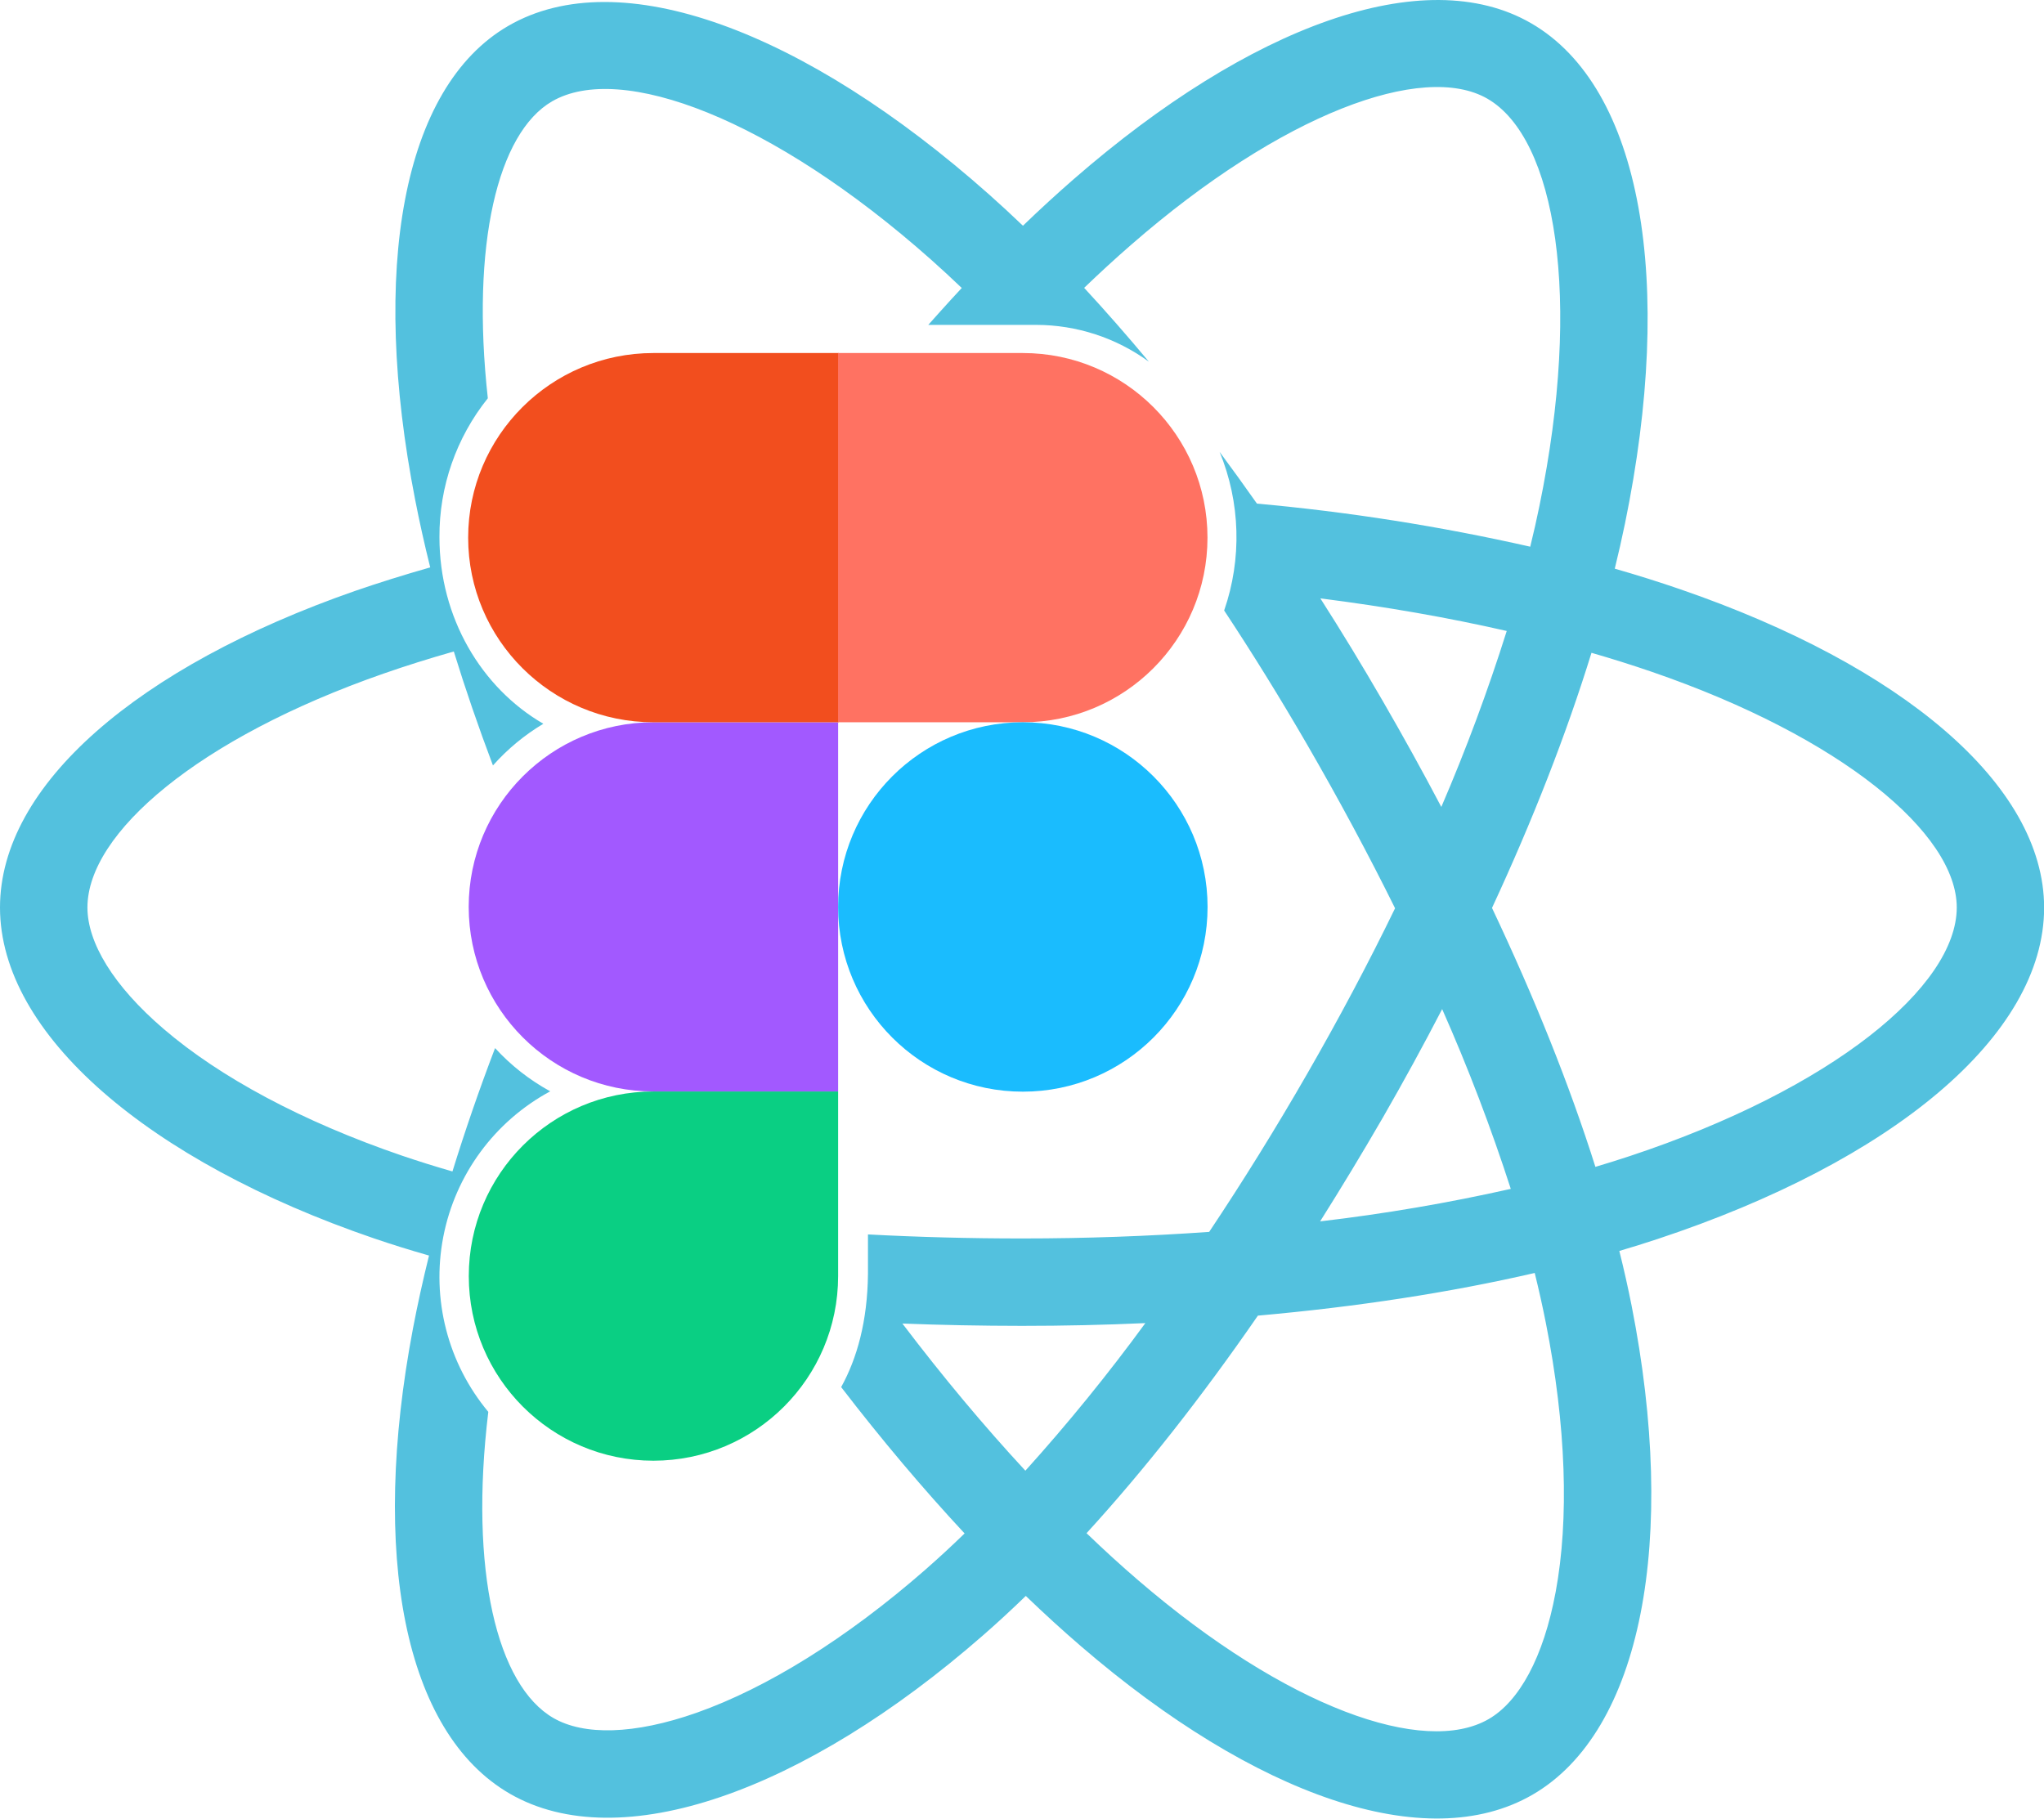
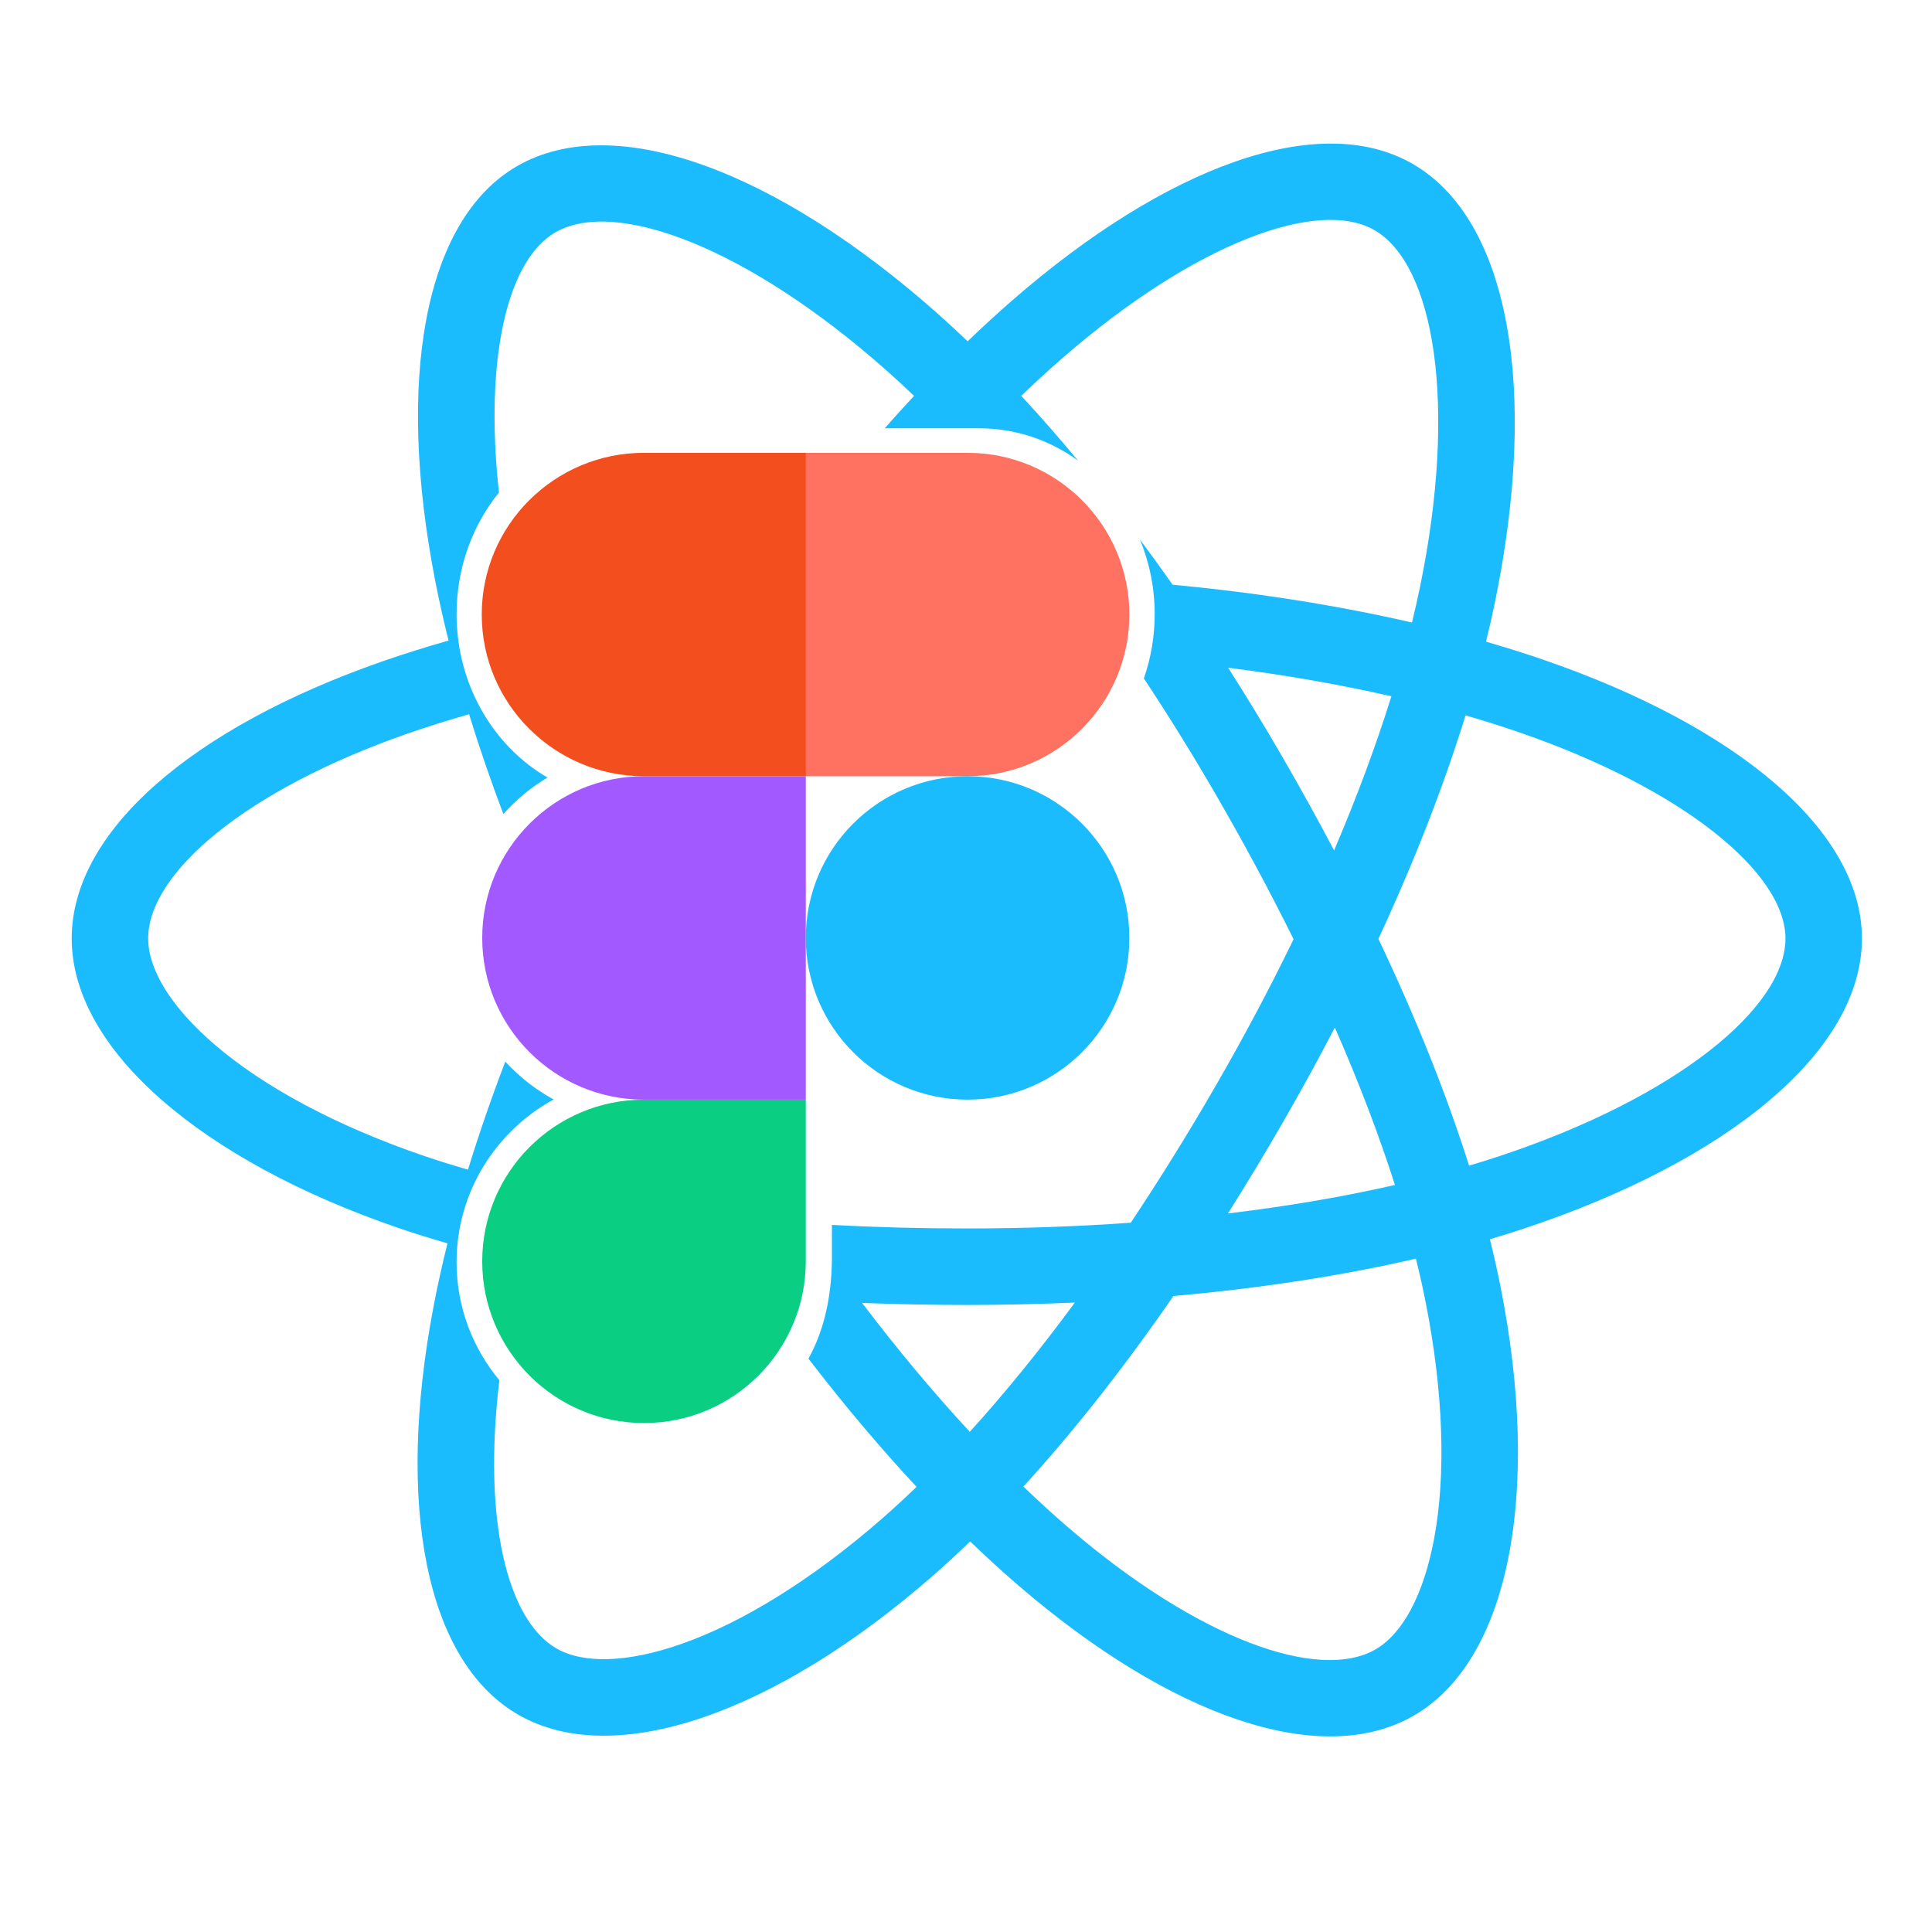
- <svg xmlns="http://www.w3.org/2000/svg" id="logo" viewBox="0 0 948.87 844.22">
-   <defs>
-     <style>.cls-1{fill:#53c1de;}.cls-2{fill:#0acf83;}.cls-3{fill:#a259ff;}.cls-4{fill:#f24e1e;}.cls-5{fill:#ff7262;}.cls-6{fill:#1abcfe;}</style>
-   </defs>
-   <path class="cls-1" d="M818.16,349.73q-14.76-5.09-30.55-9.62,2.6-10.58,4.72-20.84c23.13-112.23,8-202.65-43.62-232.42-49.5-28.55-130.45,1.21-212.21,72.37q-11.79,10.26-23.63,21.68-7.87-7.54-15.72-14.52C411.46,90.29,325.58,58.23,274,88.09c-49.45,28.63-64.1,113.63-43.28,220q3,15.41,7,31.43c-12.15,3.45-23.89,7.13-35.12,11C102.16,385.59,38,440.48,38,497.42,38,556.22,106.87,615.2,211.51,651c8.25,2.82,16.82,5.49,25.65,8q-4.29,17.31-7.45,33.87c-19.84,104.52-4.34,187.52,45,216,50.94,29.38,136.44-.81,219.69-73.59q9.87-8.62,19.8-18.25,12.87,12.39,25.66,23.4c80.64,69.4,160.28,97.42,209.56,68.89,50.89-29.46,67.43-118.61,46-227.09q-2.46-12.42-5.69-25.36c6-1.77,11.9-3.61,17.64-5.51,108.78-36,179.56-94.31,179.56-153.9C986.87,440.27,920.64,385,818.16,349.73Zm-350.45,455c-36.82,32.18-73.71,55-106.22,66.5-29.22,10.31-52.48,10.61-66.55,2.5-26.34-15.19-39.13-68.63-30.26-142.15a97.89,97.89,0,0,1,28.75-148.82,99.76,99.76,0,0,1-25.61-20.07c-7.42,19.42-14,38.57-19.78,57.27q-12.1-3.48-23.42-7.33C178.35,596.8,140.14,576.24,114,553.82c-23.53-20.16-35.41-40.17-35.41-56.4,0-34.56,51.51-78.63,137.42-108.58,10.42-3.64,21.34-7.06,32.66-10.28,5.33,17.32,11.4,35,18.17,52.91a99.81,99.81,0,0,1,23.39-19.35C261.49,395.43,242,362.89,242,325.5A102.25,102.25,0,0,1,264.46,261c-7.85-71.26,4.5-123.19,29.85-137.86,31.75-18.38,101.94,7.82,175.93,73.52q7.08,6.3,14.23,13.14-5.1,5.47-10.18,11.13-2.69,3-5.36,6H519a89,89,0,0,1,52.34,17.09q-15-18-30.05-34.28,10.94-10.53,21.82-20c70-61,135.53-85,165.36-67.83,31.77,18.33,44.13,92.23,24.16,189.13q-1.9,9.27-4.26,18.87a970.3,970.3,0,0,0-126.87-20q-8.6-12.23-17.32-24a104.11,104.11,0,0,1,2.1,73.62q19.72,29.83,38.44,62.11c14.87,25.7,28.54,51.16,40.9,76.13-12.32,25.4-26,51.12-40.77,76.81s-30.06,50.27-45.52,73.44c-28.16,2-57.25,3.05-86.9,3.05-24.43,0-48.31-.64-71.5-1.87v18.3c-.23,22-5.05,39.19-12.44,52.58,18.77,24.42,38,47.21,57.3,67.94C479.73,793.9,473.71,799.47,467.71,804.71Zm239.38-354q-12.9-24.51-27.29-49.37Q665.71,377,650.94,353.91c30.28,3.83,59.28,8.91,86.52,15.13A862.79,862.79,0,0,1,707.09,450.74Zm.39,93.85a859,859,0,0,1,31.86,83.47,858.21,858.21,0,0,1-88.51,15.09Q665.6,619.73,680,594.87,694.46,569.73,707.48,544.59ZM514,758.89c-19.21-20.73-38.38-43.66-57.09-68.32q27.24,1.06,55.51,1.08,29,0,57.28-1.28A861.69,861.69,0,0,1,514,758.89Zm246.15,56.4c-5.65,30.46-17,50.77-31.07,58.91-29.91,17.31-93.85-5.19-162.82-64.54q-11.87-10.2-23.86-21.76c26.74-29.24,53.46-63.23,79.54-101,45.87-4.07,89.21-10.72,128.51-19.81q2.89,11.71,5.13,23C765.09,738,766.45,781.39,760.16,815.29Zm34.41-202.46c-5.19,1.72-10.52,3.38-15.94,5-12-38-28.22-78.44-48-120.21,18.93-40.77,34.51-80.68,46.18-118.45q14.57,4.21,28.21,8.9c87.8,30.23,141.36,74.92,141.36,109.36C946.33,534.1,888.49,581.71,794.57,612.83Z" transform="translate(-38 -76.1)" />
-   <path id="path0_fill" data-name="path0 fill" class="cls-2" d="M341.33,754.25a85.76,85.76,0,0,0,85.75-85.71V582.83H341.33a85.71,85.71,0,1,0,0,171.42Z" transform="translate(-38 -76.1)" />
-   <path id="path1_fill" data-name="path1 fill" class="cls-3" d="M255.58,497.12a85.76,85.76,0,0,1,85.75-85.7h85.75V582.83H341.33A85.76,85.76,0,0,1,255.58,497.12Z" transform="translate(-38 -76.1)" />
-   <path id="path1_fill-2" data-name="path1 fill" class="cls-4" d="M255.33,325.71c0-47.31,38.53-85.71,86-85.71h86V411.42h-86C293.86,411.42,255.33,373,255.33,325.71Z" transform="translate(-38 -76.1)" />
-   <path id="path2_fill" data-name="path2 fill" class="cls-5" d="M427.08,240h85.75a85.71,85.71,0,1,1,0,171.42H427.08Z" transform="translate(-38 -76.1)" />
-   <path id="path3_fill" data-name="path3 fill" class="cls-6" d="M598.58,497.12a85.75,85.75,0,1,1-85.75-85.7A85.75,85.75,0,0,1,598.58,497.12Z" transform="translate(-38 -76.1)" />
+ <svg xmlns="http://www.w3.org/2000/svg" version="1.1" id="logo" x="0px" y="0px" viewBox="0 0 1024 1024" enable-background="new 0 0 1024 1024" xml:space="preserve">
+   <g>
+     <g>
+       <g>
+         <path fill="#1ABCFE" d="M818.16,349.731c-9.843-3.388-20.043-6.594-30.545-9.625c1.726-7.045,3.31-13.998,4.719-20.833     c23.122-112.237,8.004-202.656-43.619-232.426c-49.5-28.545-130.455,1.218-212.214,72.371     c-7.862,6.842-15.746,14.086-23.627,21.678c-5.251-5.023-10.494-9.877-15.723-14.52     C411.464,90.293,325.576,58.232,274.003,88.088c-49.453,28.628-64.098,113.631-43.285,219.999     c2.01,10.274,4.359,20.766,7.016,31.433c-12.156,3.451-23.891,7.129-35.119,11.042C102.157,385.586,38,440.478,38,497.415     c0,58.805,68.873,117.787,173.508,153.551c8.257,2.822,16.826,5.491,25.656,8.024c-2.866,11.537-5.359,22.843-7.452,33.871     c-19.845,104.522-4.347,187.516,44.974,215.964c50.945,29.378,136.444-0.819,219.698-73.594     c6.58-5.753,13.184-11.853,19.8-18.248c8.575,8.257,17.136,16.072,25.652,23.402c80.642,69.395,160.289,97.417,209.564,68.89     c50.894-29.462,67.434-118.618,45.96-227.091c-1.64-8.284-3.549-16.748-5.692-25.362c6.004-1.775,11.899-3.608,17.646-5.513     c108.778-36.041,179.553-94.305,179.553-153.896C986.868,440.272,920.642,385.011,818.16,349.731z M467.71,804.71     c-36.815,32.18-73.707,55.012-106.219,66.495c-29.216,10.318-52.485,10.614-66.551,2.503     c-26.34-15.192-39.131-68.626-30.255-142.148C250.514,714.542,242,692.738,242,668.977c0-37.114,20.776-69.449,51.431-86.233     c-9.624-5.271-18.277-12.07-25.615-20.074c-7.42,19.424-14.039,38.573-19.776,57.273c-8.073-2.321-15.895-4.763-23.421-7.333     c-46.268-15.814-84.477-36.367-110.668-58.795c-23.534-20.154-35.416-40.164-35.416-56.4c0-34.551,51.512-78.622,137.425-108.576     c10.424-3.635,21.337-7.06,32.661-10.277c5.325,17.322,11.401,34.999,18.171,52.91c6.732-7.572,14.616-14.116,23.385-19.357     C261.489,395.432,242,362.888,242,325.5c0-24.645,8.468-47.186,22.457-64.466c-7.843-71.264,4.508-123.192,29.855-137.865     c31.744-18.378,101.94,7.825,175.923,73.518c4.729,4.199,9.477,8.594,14.238,13.14c-3.399,3.65-6.794,7.363-10.182,11.135     c-1.791,1.994-3.579,4.01-5.365,6.038H519c19.404,0,37.424,6.308,52.337,17.088c-9.974-12.008-20.004-23.456-30.049-34.279     c7.291-7.014,14.572-13.703,21.823-20.014c70.052-60.963,135.525-85.033,165.355-67.831     c31.775,18.324,44.131,92.223,24.168,189.128c-1.273,6.183-2.707,12.482-4.265,18.864c-39.367-9.083-82.114-15.843-126.87-20.041     c-5.728-8.157-11.504-16.141-17.315-23.96C609.206,298.061,612,311.436,612,325.5c0,11.976-2.024,23.454-5.724,34.074     c13.151,19.889,26.013,40.639,38.439,62.106c14.878,25.699,28.545,51.161,40.905,76.132     c-12.323,25.4-25.959,51.118-40.772,76.806c-14.833,25.718-30.06,50.269-45.52,73.443c-28.157,2.013-57.246,3.05-86.894,3.05     c-24.439,0-48.314-0.638-71.503-1.872v18.299c-0.232,22.026-5.047,39.191-12.441,52.578     c18.765,24.421,37.979,47.212,57.298,67.945C479.735,793.904,473.706,799.468,467.71,804.71z M707.095,450.745     c-8.607-16.341-17.711-32.817-27.297-49.377c-9.389-16.218-19.028-32.052-28.854-47.453c30.275,3.827,59.281,8.908,86.521,15.125     C729.286,395.249,719.093,422.653,707.095,450.745z M707.482,544.593c12.683,28.907,23.374,56.876,31.862,83.471     c-27.512,6.276-57.216,11.331-88.512,15.088c9.85-15.609,19.574-31.716,29.128-48.283     C689.626,578.107,698.804,561.321,707.482,544.593z M514.008,758.892c-19.212-20.729-38.375-43.658-57.091-68.322     c18.168,0.713,36.691,1.078,55.517,1.078c19.34,0,38.46-0.436,57.278-1.274C551.235,715.482,532.578,738.447,514.008,758.892z      M760.157,815.29c-5.651,30.462-17.016,50.772-31.069,58.906c-29.903,17.309-93.851-5.19-162.817-64.537     c-7.906-6.803-15.87-14.067-23.858-21.756c26.736-29.241,53.458-63.235,79.537-100.989c45.871-4.07,89.208-10.725,128.509-19.81     c1.936,7.808,3.655,15.466,5.136,22.953C765.091,738.023,766.447,781.389,760.157,815.29z M794.567,612.834     c-5.189,1.718-10.512,3.378-15.937,4.987c-12.009-38.017-28.216-78.443-48.049-120.209     c18.927-40.772,34.507-80.681,46.18-118.451c9.707,2.809,19.128,5.771,28.206,8.898     c87.806,30.228,141.367,74.919,141.367,109.356C946.333,534.096,888.489,581.713,794.567,612.834z" />
+       </g>
+     </g>
+   </g>
+   <g>
+     <path id="path0_fill" fill="#0ACF83" d="M341.333,754.25c47.334,0,85.75-38.397,85.75-85.708v-85.708h-85.75   c-47.334,0-85.75,38.397-85.75,85.708C255.584,715.853,293.999,754.25,341.333,754.25z" />
+     <path id="path1_fill" fill="#A259FF" d="M255.584,497.125c0-47.311,38.416-85.708,85.75-85.708h85.75v171.417h-85.75   C293.999,582.833,255.584,544.436,255.584,497.125z" />
+     <path id="path1_fill_1_" fill="#F24E1E" d="M255.334,325.708c0-47.311,38.528-85.708,86-85.708h86v171.417h-86   C293.862,411.417,255.334,373.019,255.334,325.708z" />
+     <path id="path2_fill" fill="#FF7262" d="M427.083,240h85.75c47.334,0,85.75,38.397,85.75,85.708s-38.416,85.708-85.75,85.708   h-85.75V240z" />
+     <path id="path3_fill" fill="#1ABCFE" d="M598.583,497.125c0,47.311-38.416,85.708-85.75,85.708   c-47.334,0-85.75-38.397-85.75-85.708s38.416-85.708,85.75-85.708C560.168,411.417,598.583,449.814,598.583,497.125z" />
+   </g>
</svg>
